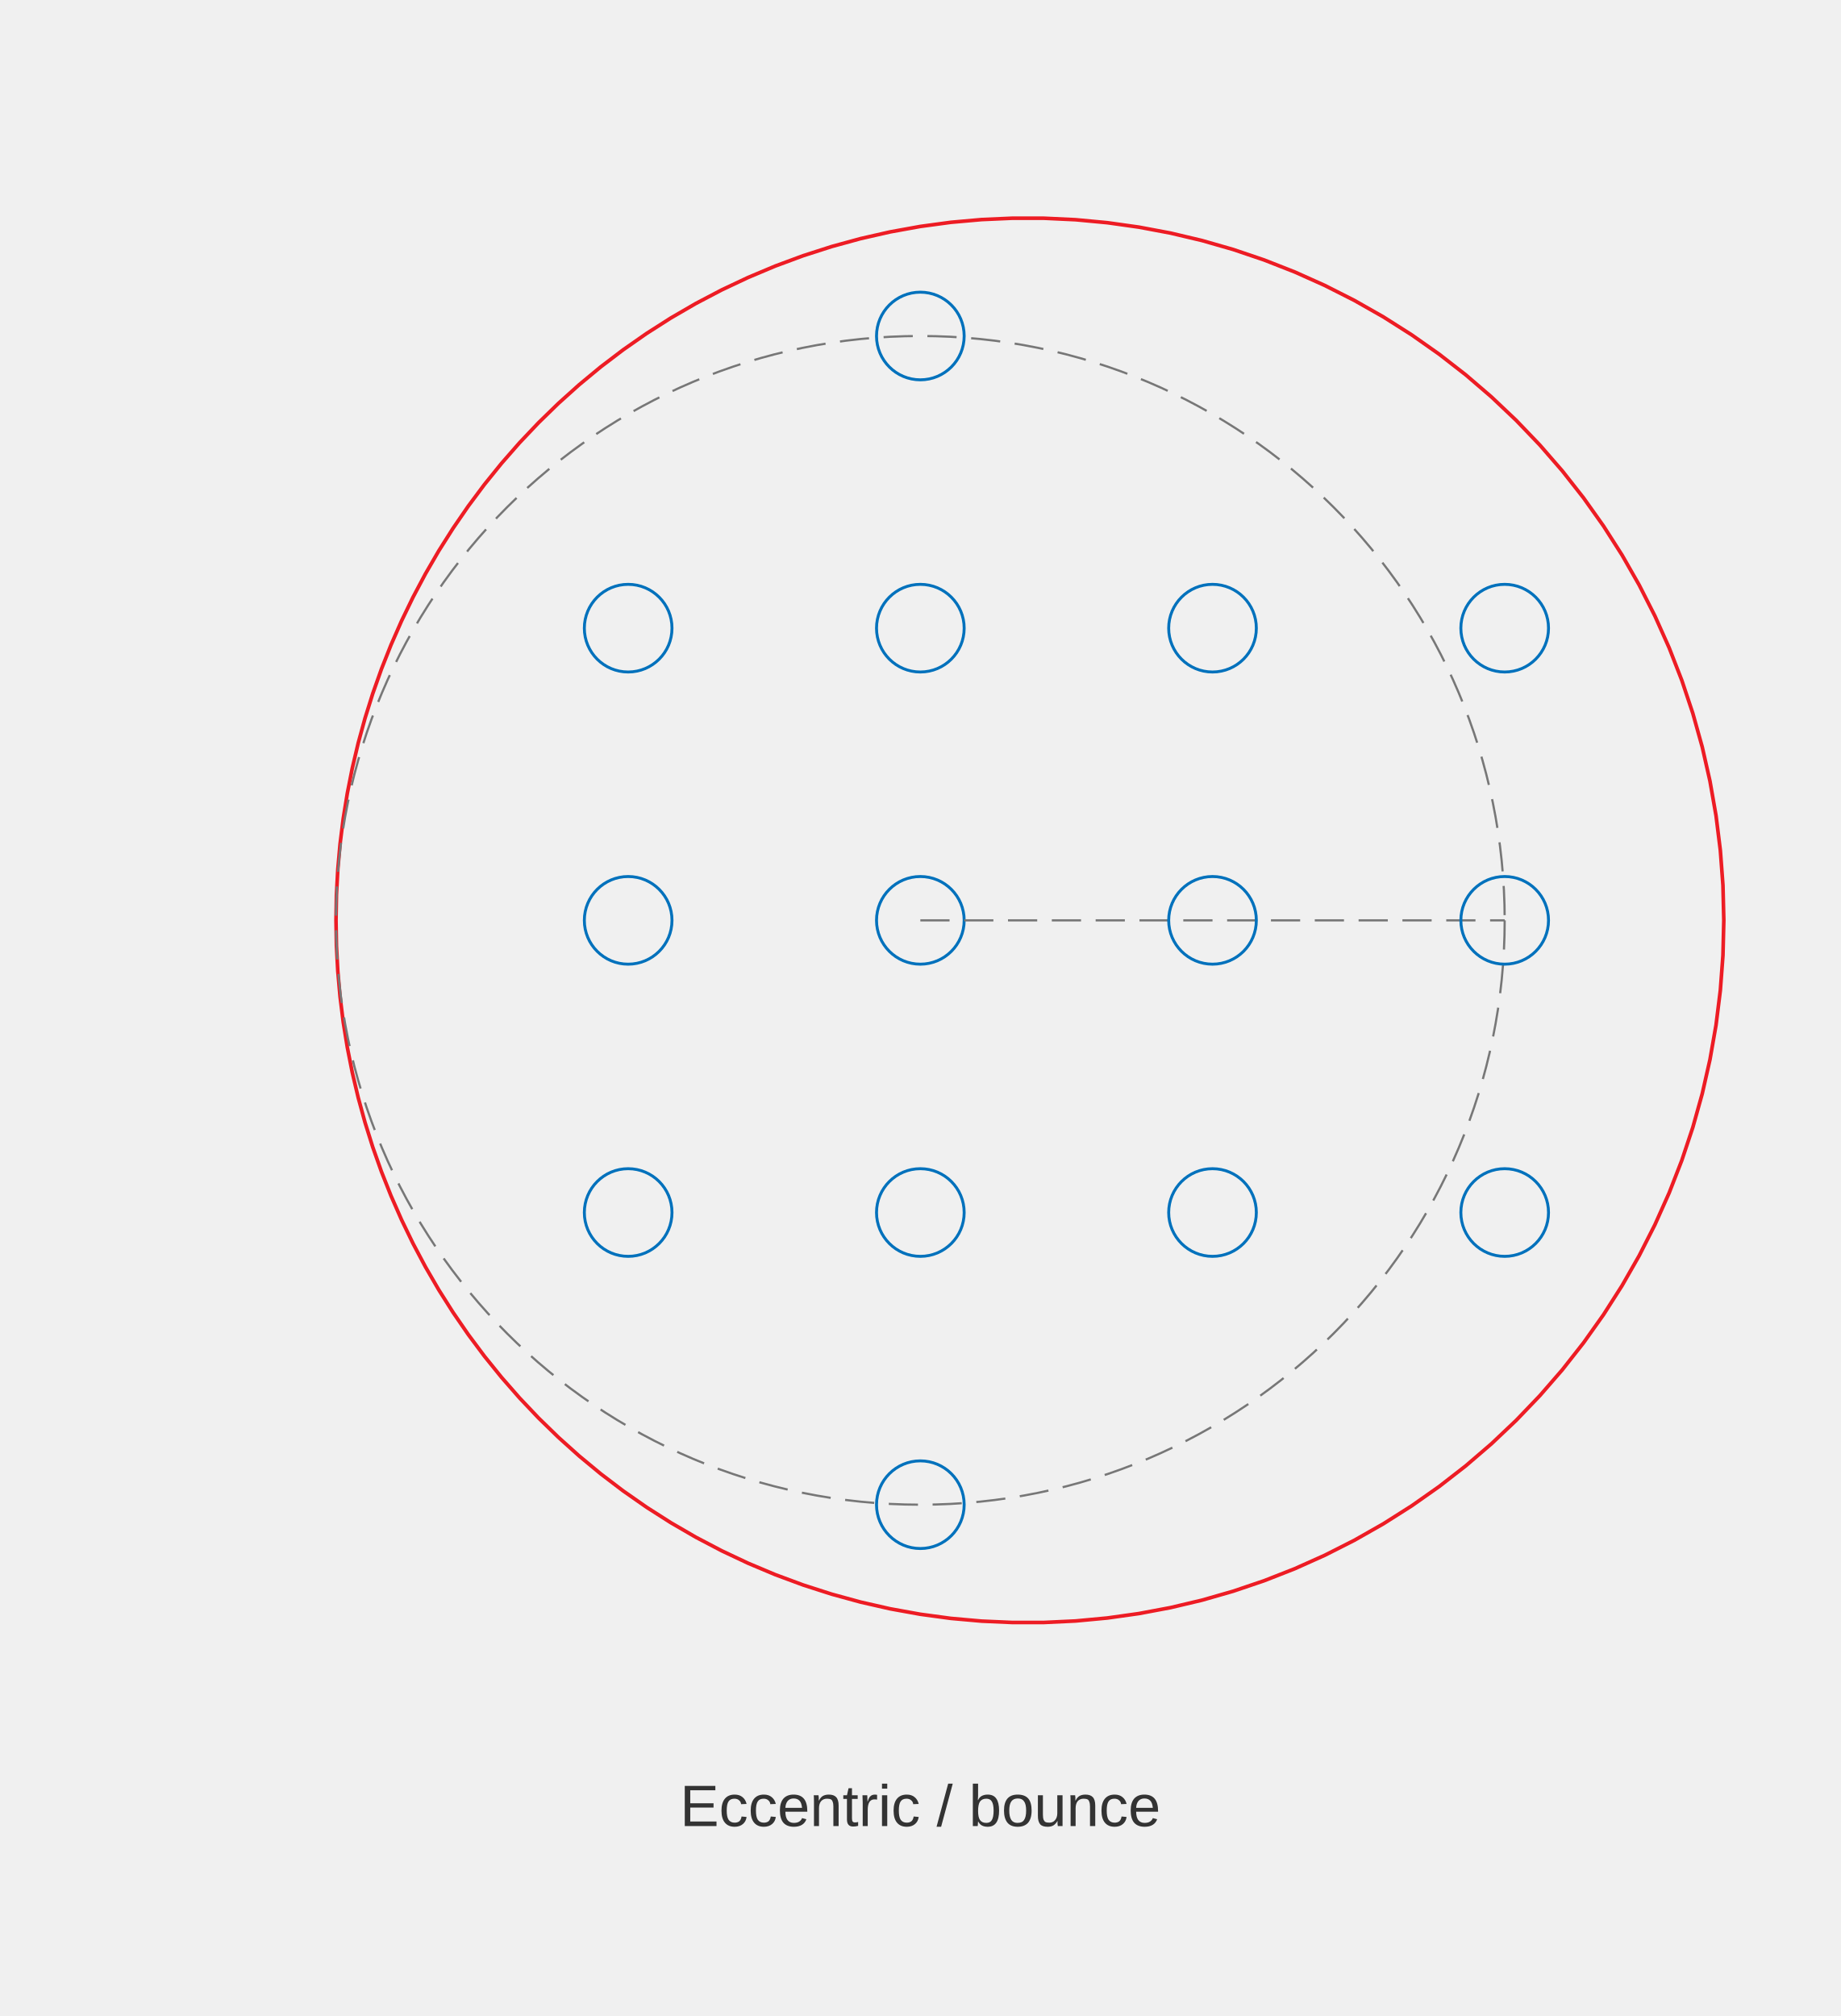
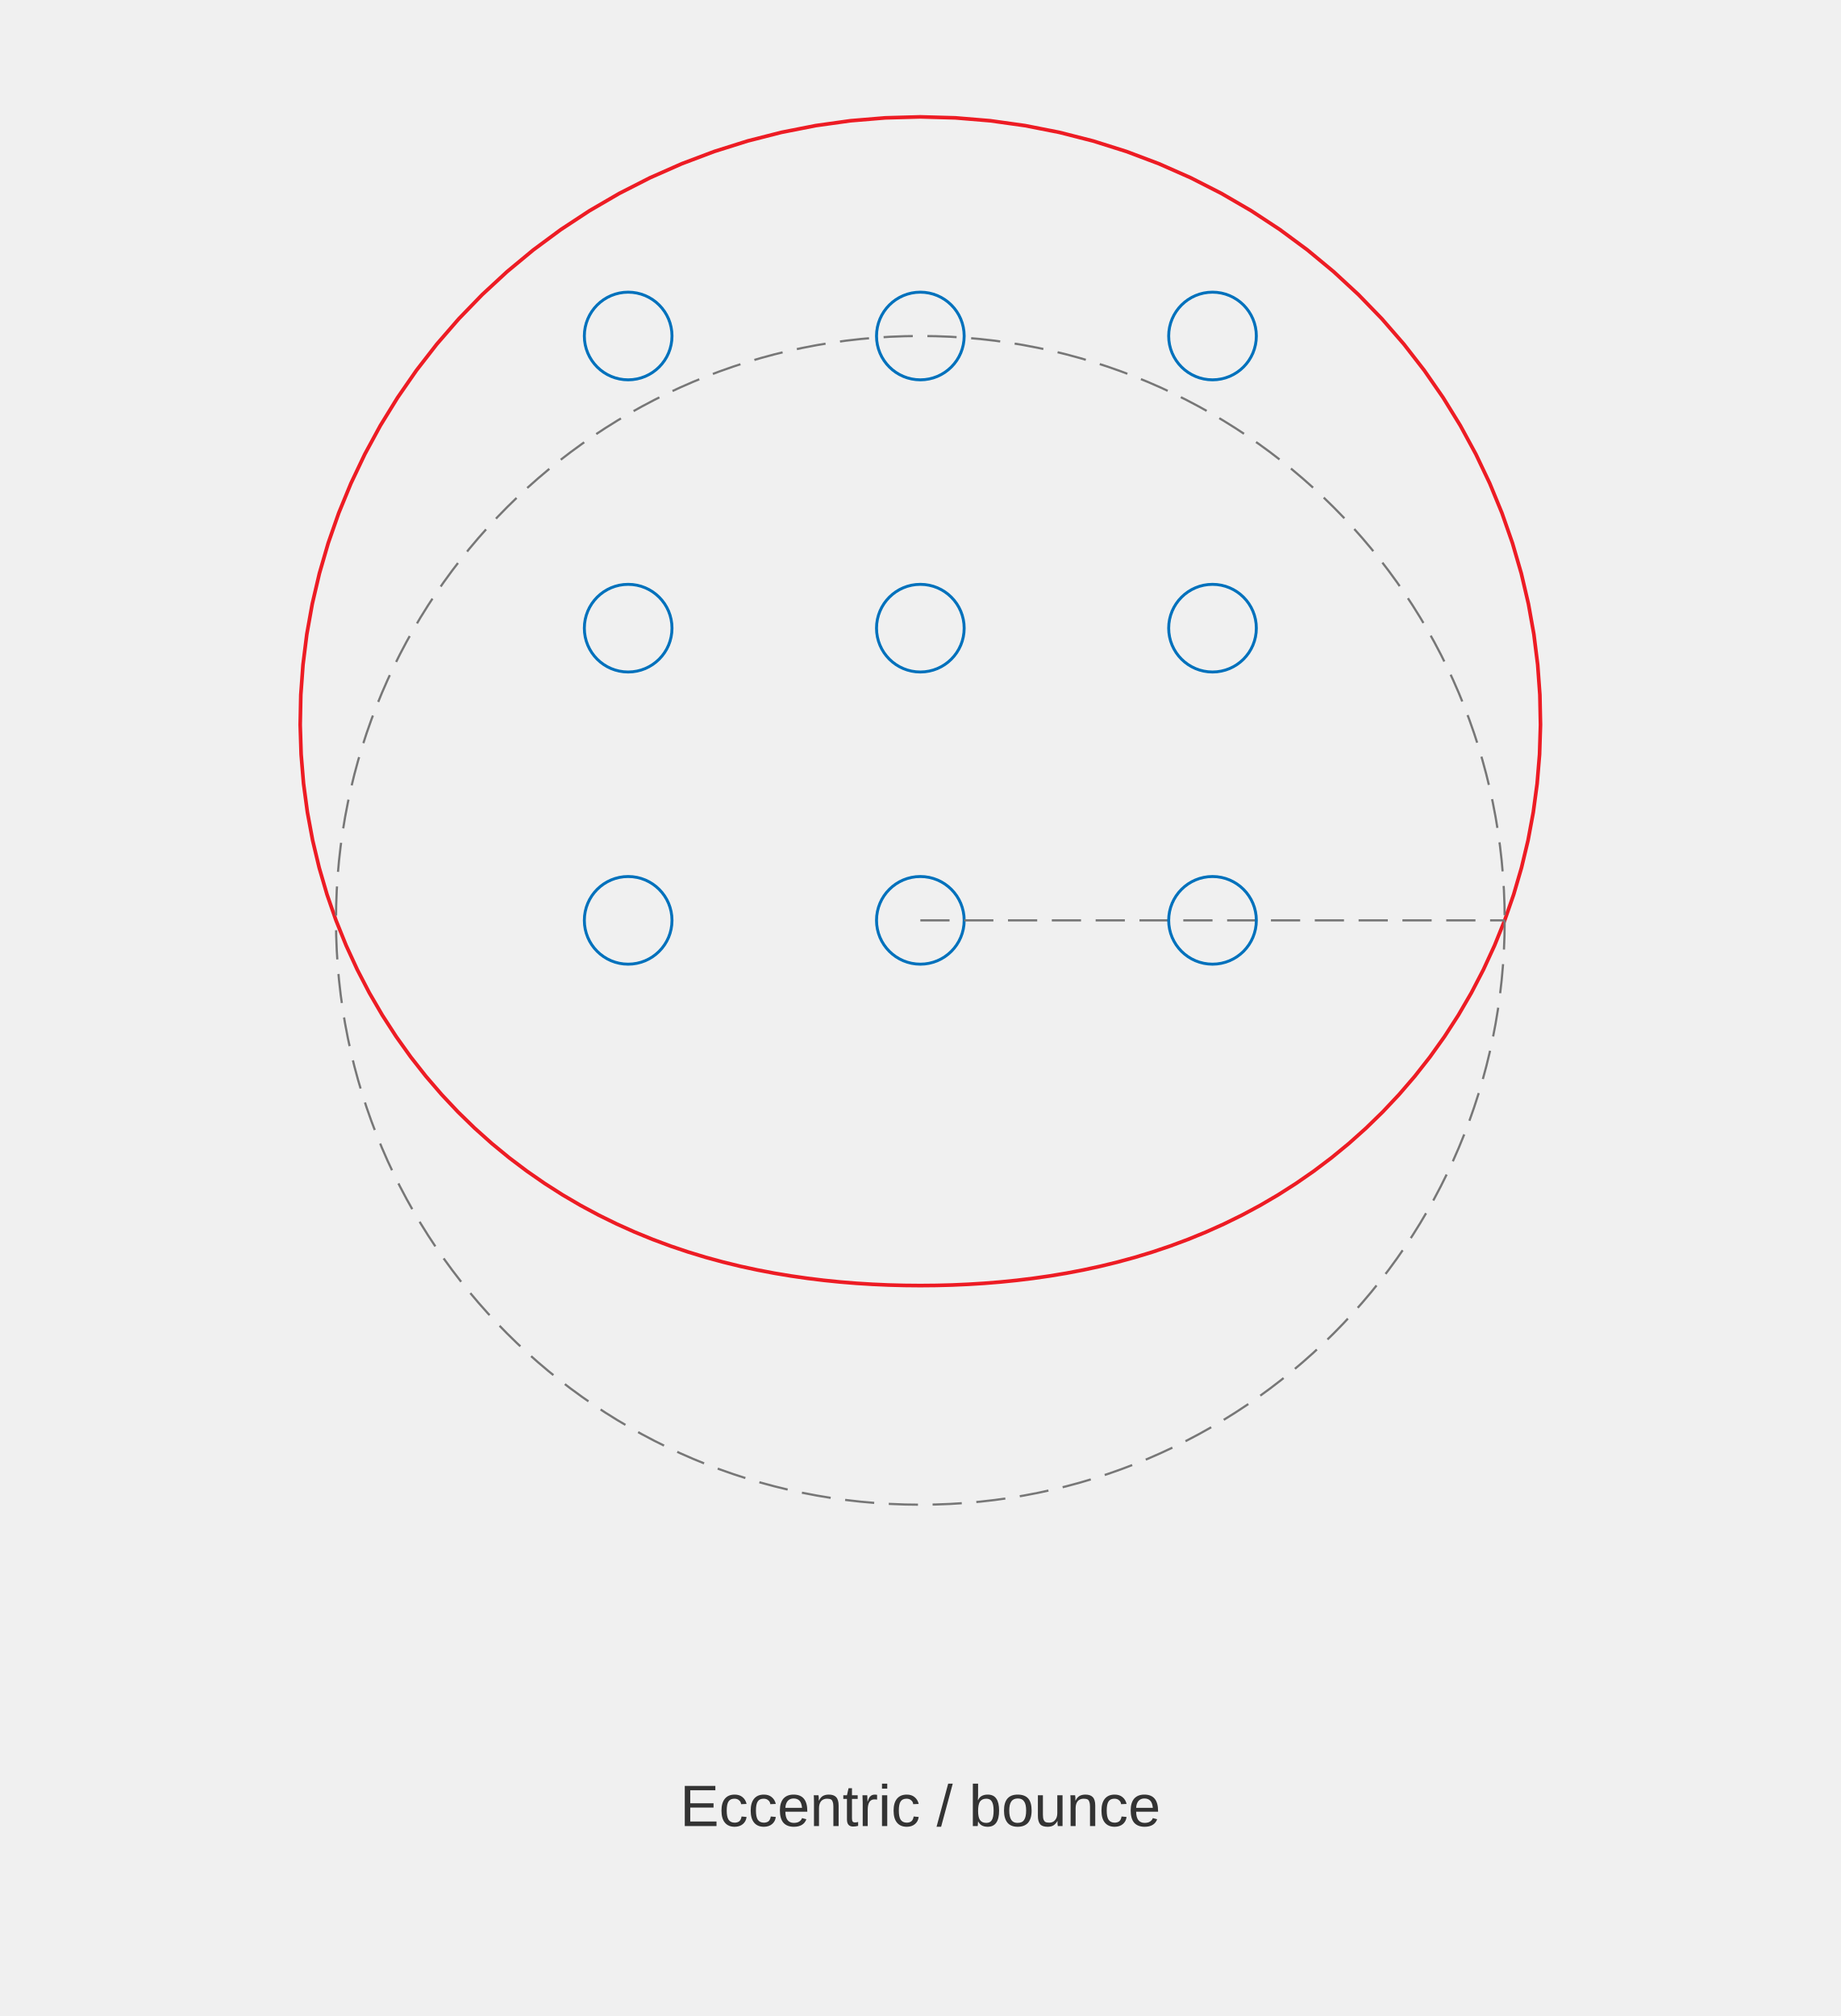
<svg xmlns="http://www.w3.org/2000/svg" version="1.1" width="126mm" height="138mm" viewBox="0 0 126 138" data-profile-key="motionsmith-ms4n" data-grid-pitch-mm="20" data-hole-diameter-mm="6">
  <defs>
    <style>
      .cut { fill: none; stroke: #ed1c24; stroke-width: 0.25; stroke-miterlimit: 10; }
      .drill { fill: none; stroke: #0071bc; stroke-width: 0.2; stroke-miterlimit: 10; }
      .score { fill: none; stroke: #777777; stroke-width: 0.15; stroke-dasharray: 2 1; }
      .label { fill: #333333; font-family: Arial, Helvetica, sans-serif; font-size: 4px; }
      .tiny { fill: #333333; font-family: Arial, Helvetica, sans-serif; font-size: 3px; }
      .paper { fill: #ffffff; stroke: none; }
    </style>
  </defs>
-   <path d="M 118 63 L 117.941 65.399 L 117.762 67.791 L 117.466 70.171 L 117.052 72.531 L 116.523 74.866 L 115.879 77.169 L 115.123 79.434 L 114.258 81.656 L 113.286 83.829 L 112.21 85.947 L 111.034 88.005 L 109.761 89.998 L 108.396 91.92 L 106.942 93.769 L 105.405 95.538 L 103.788 97.225 L 102.098 98.826 L 100.338 100.338 L 98.514 101.756 L 96.631 103.08 L 94.696 104.307 L 92.712 105.434 L 90.687 106.46 L 88.625 107.384 L 86.532 108.205 L 84.414 108.922 L 82.276 109.536 L 80.123 110.046 L 77.962 110.452 L 75.796 110.756 L 73.632 110.959 L 71.474 111.061 L 69.328 111.064 L 67.197 110.97 L 65.086 110.782 L 63 110.5 L 60.942 110.128 L 58.917 109.668 L 56.928 109.123 L 54.978 108.496 L 53.07 107.789 L 51.209 107.006 L 49.395 106.151 L 47.631 105.225 L 45.921 104.233 L 44.265 103.177 L 42.666 102.061 L 41.125 100.889 L 39.643 99.662 L 38.223 98.386 L 36.863 97.062 L 35.566 95.694 L 34.333 94.285 L 33.162 92.838 L 32.056 91.355 L 31.014 89.839 L 30.036 88.294 L 29.123 86.721 L 28.274 85.123 L 27.489 83.502 L 26.768 81.861 L 26.111 80.202 L 25.517 78.526 L 24.987 76.836 L 24.52 75.133 L 24.116 73.419 L 23.775 71.696 L 23.495 69.966 L 23.279 68.229 L 23.124 66.489 L 23.031 64.745 L 23 63 L 23.031 61.255 L 23.124 59.511 L 23.279 57.771 L 23.495 56.034 L 23.775 54.304 L 24.116 52.581 L 24.52 50.867 L 24.987 49.164 L 25.517 47.474 L 26.111 45.798 L 26.768 44.139 L 27.489 42.498 L 28.274 40.877 L 29.123 39.279 L 30.036 37.706 L 31.014 36.161 L 32.056 34.645 L 33.162 33.162 L 34.333 31.715 L 35.566 30.306 L 36.863 28.938 L 38.223 27.614 L 39.643 26.338 L 41.125 25.111 L 42.666 23.939 L 44.265 22.823 L 45.921 21.767 L 47.631 20.775 L 49.395 19.849 L 51.209 18.994 L 53.07 18.211 L 54.978 17.504 L 56.928 16.877 L 58.917 16.332 L 60.942 15.872 L 63 15.5 L 65.086 15.218 L 67.197 15.03 L 69.328 14.936 L 71.474 14.939 L 73.632 15.041 L 75.796 15.244 L 77.962 15.548 L 80.123 15.954 L 82.276 16.464 L 84.414 17.078 L 86.532 17.795 L 88.625 18.616 L 90.687 19.54 L 92.712 20.566 L 94.696 21.693 L 96.631 22.92 L 98.514 24.244 L 100.338 25.662 L 102.098 27.174 L 103.788 28.775 L 105.405 30.462 L 106.942 32.231 L 108.396 34.08 L 109.761 36.002 L 111.034 37.995 L 112.21 40.053 L 113.286 42.171 L 114.258 44.344 L 115.123 46.566 L 115.879 48.831 L 116.523 51.134 L 117.052 53.469 L 117.466 55.829 L 117.762 58.209 L 117.941 60.601 Z" class="cut cam-outline" data-cam-key="eccentric" data-base-radius-mm="40" data-eccentricity-mm="15" />
+   <path d="M 63 8 L 65.398 8.067 L 67.789 8.266 L 70.162 8.598 L 72.511 9.06 L 74.827 9.651 L 77.103 10.368 L 79.33 11.208 L 81.502 12.167 L 83.611 13.242 L 85.65 14.427 L 87.614 15.718 L 89.495 17.109 L 91.289 18.595 L 92.991 20.169 L 94.595 21.825 L 96.098 23.556 L 97.495 25.355 L 98.784 27.216 L 99.963 29.13 L 101.028 31.091 L 101.979 33.091 L 102.814 35.122 L 103.533 37.178 L 104.136 39.25 L 104.624 41.332 L 104.998 43.416 L 105.258 45.496 L 105.409 47.565 L 105.451 49.615 L 105.387 51.642 L 105.221 53.64 L 104.957 55.602 L 104.599 57.523 L 104.15 59.4 L 103.616 61.227 L 103 63 L 102.308 64.716 L 101.545 66.372 L 100.717 67.965 L 99.827 69.494 L 98.882 70.955 L 97.887 72.348 L 96.847 73.672 L 95.767 74.926 L 94.652 76.111 L 93.507 77.226 L 92.337 78.272 L 91.146 79.25 L 89.938 80.162 L 88.718 81.008 L 87.49 81.792 L 86.256 82.514 L 85.02 83.177 L 83.784 83.784 L 82.552 84.337 L 81.325 84.839 L 80.106 85.293 L 78.895 85.701 L 77.695 86.066 L 76.505 86.391 L 75.326 86.679 L 74.159 86.931 L 73.004 87.152 L 71.86 87.342 L 70.726 87.505 L 69.603 87.642 L 68.488 87.755 L 67.381 87.845 L 66.28 87.913 L 65.184 87.962 L 64.091 87.99 L 63 88 L 61.909 87.99 L 60.816 87.962 L 59.72 87.913 L 58.619 87.845 L 57.512 87.755 L 56.397 87.642 L 55.274 87.505 L 54.14 87.342 L 52.996 87.152 L 51.841 86.931 L 50.674 86.679 L 49.495 86.391 L 48.305 86.066 L 47.105 85.701 L 45.894 85.293 L 44.675 84.839 L 43.448 84.337 L 42.216 83.784 L 40.98 83.177 L 39.744 82.514 L 38.51 81.792 L 37.282 81.008 L 36.062 80.162 L 34.854 79.25 L 33.663 78.272 L 32.493 77.226 L 31.348 76.111 L 30.233 74.926 L 29.153 73.672 L 28.113 72.348 L 27.118 70.955 L 26.173 69.494 L 25.283 67.965 L 24.455 66.372 L 23.692 64.716 L 23 63 L 22.384 61.227 L 21.85 59.4 L 21.401 57.523 L 21.043 55.602 L 20.779 53.64 L 20.613 51.642 L 20.549 49.615 L 20.591 47.565 L 20.742 45.496 L 21.002 43.416 L 21.376 41.332 L 21.864 39.25 L 22.467 37.178 L 23.186 35.122 L 24.021 33.091 L 24.972 31.091 L 26.037 29.13 L 27.216 27.216 L 28.505 25.355 L 29.902 23.556 L 31.405 21.825 L 33.009 20.169 L 34.711 18.595 L 36.505 17.109 L 38.386 15.718 L 40.35 14.427 L 42.389 13.242 L 44.498 12.167 L 46.67 11.208 L 48.897 10.368 L 51.173 9.651 L 53.489 9.06 L 55.838 8.598 L 58.211 8.266 L 60.602 8.067 Z" class="cut cam-outline" data-cam-key="eccentric" data-base-radius-mm="40" data-eccentricity-mm="15" data-cam-lobes="1" data-profile-harmonic="0" data-rise-deg="90" data-high-dwell-deg="60" data-return-deg="90" data-physical-cam-preset="eccentric" data-profile-source="automataii.domain.mechanisms.cam.profile.build_pear_cam_profile_from_params" data-profile-sample-count="144" />
  <circle cx="63" cy="63" r="3" class="drill axle-hole" data-hole-role="axle" data-hole-diameter-mm="6" />
  <line x1="63" y1="63" x2="103" y2="63" class="score cam-base-radius" />
  <circle cx="63" cy="63" r="40" class="score cam-base-circle" />
  <circle cx="63" cy="43" r="3" class="drill linkage-hole bracket-hole crank-hole handle-hole" data-hole-role="linkage-bracket-crank-handle" data-attachment-kinds="linkage bracket crank handle" data-hole-diameter-mm="6" data-hole-index="0" data-hole-x-offset-mm="0" data-hole-y-offset-mm="-20" />
  <circle cx="43" cy="63" r="3" class="drill linkage-hole bracket-hole crank-hole handle-hole" data-hole-role="linkage-bracket-crank-handle" data-attachment-kinds="linkage bracket crank handle" data-hole-diameter-mm="6" data-hole-index="1" data-hole-x-offset-mm="-20" data-hole-y-offset-mm="0" />
  <circle cx="83" cy="63" r="3" class="drill linkage-hole bracket-hole crank-hole handle-hole" data-hole-role="linkage-bracket-crank-handle" data-attachment-kinds="linkage bracket crank handle" data-hole-diameter-mm="6" data-hole-index="2" data-hole-x-offset-mm="20" data-hole-y-offset-mm="0" />
-   <circle cx="63" cy="83" r="3" class="drill linkage-hole bracket-hole crank-hole handle-hole" data-hole-role="linkage-bracket-crank-handle" data-attachment-kinds="linkage bracket crank handle" data-hole-diameter-mm="6" data-hole-index="3" data-hole-x-offset-mm="0" data-hole-y-offset-mm="20" />
-   <circle cx="43" cy="43" r="3" class="drill linkage-hole bracket-hole crank-hole handle-hole" data-hole-role="linkage-bracket-crank-handle" data-attachment-kinds="linkage bracket crank handle" data-hole-diameter-mm="6" data-hole-index="4" data-hole-x-offset-mm="-20" data-hole-y-offset-mm="-20" />
-   <circle cx="83" cy="43" r="3" class="drill linkage-hole bracket-hole crank-hole handle-hole" data-hole-role="linkage-bracket-crank-handle" data-attachment-kinds="linkage bracket crank handle" data-hole-diameter-mm="6" data-hole-index="5" data-hole-x-offset-mm="20" data-hole-y-offset-mm="-20" />
-   <circle cx="43" cy="83" r="3" class="drill linkage-hole bracket-hole crank-hole handle-hole" data-hole-role="linkage-bracket-crank-handle" data-attachment-kinds="linkage bracket crank handle" data-hole-diameter-mm="6" data-hole-index="6" data-hole-x-offset-mm="-20" data-hole-y-offset-mm="20" />
-   <circle cx="83" cy="83" r="3" class="drill linkage-hole bracket-hole crank-hole handle-hole" data-hole-role="linkage-bracket-crank-handle" data-attachment-kinds="linkage bracket crank handle" data-hole-diameter-mm="6" data-hole-index="7" data-hole-x-offset-mm="20" data-hole-y-offset-mm="20" />
-   <circle cx="63" cy="23" r="3" class="drill linkage-hole bracket-hole crank-hole handle-hole" data-hole-role="linkage-bracket-crank-handle" data-attachment-kinds="linkage bracket crank handle" data-hole-diameter-mm="6" data-hole-index="8" data-hole-x-offset-mm="0" data-hole-y-offset-mm="-40" />
-   <circle cx="103" cy="63" r="3" class="drill linkage-hole bracket-hole crank-hole handle-hole" data-hole-role="linkage-bracket-crank-handle" data-attachment-kinds="linkage bracket crank handle" data-hole-diameter-mm="6" data-hole-index="9" data-hole-x-offset-mm="40" data-hole-y-offset-mm="0" />
-   <circle cx="63" cy="103" r="3" class="drill linkage-hole bracket-hole crank-hole handle-hole" data-hole-role="linkage-bracket-crank-handle" data-attachment-kinds="linkage bracket crank handle" data-hole-diameter-mm="6" data-hole-index="10" data-hole-x-offset-mm="0" data-hole-y-offset-mm="40" />
-   <circle cx="103" cy="43" r="3" class="drill linkage-hole bracket-hole crank-hole handle-hole" data-hole-role="linkage-bracket-crank-handle" data-attachment-kinds="linkage bracket crank handle" data-hole-diameter-mm="6" data-hole-index="11" data-hole-x-offset-mm="40" data-hole-y-offset-mm="-20" />
-   <circle cx="103" cy="83" r="3" class="drill linkage-hole bracket-hole crank-hole handle-hole" data-hole-role="linkage-bracket-crank-handle" data-attachment-kinds="linkage bracket crank handle" data-hole-diameter-mm="6" data-hole-index="12" data-hole-x-offset-mm="40" data-hole-y-offset-mm="20" />
+   <circle cx="43" cy="43" r="3" class="drill linkage-hole bracket-hole crank-hole handle-hole" data-hole-role="linkage-bracket-crank-handle" data-attachment-kinds="linkage bracket crank handle" data-hole-diameter-mm="6" data-hole-index="3" data-hole-x-offset-mm="-20" data-hole-y-offset-mm="-20" />
+   <circle cx="83" cy="43" r="3" class="drill linkage-hole bracket-hole crank-hole handle-hole" data-hole-role="linkage-bracket-crank-handle" data-attachment-kinds="linkage bracket crank handle" data-hole-diameter-mm="6" data-hole-index="4" data-hole-x-offset-mm="20" data-hole-y-offset-mm="-20" />
+   <circle cx="63" cy="23" r="3" class="drill linkage-hole bracket-hole crank-hole handle-hole" data-hole-role="linkage-bracket-crank-handle" data-attachment-kinds="linkage bracket crank handle" data-hole-diameter-mm="6" data-hole-index="5" data-hole-x-offset-mm="0" data-hole-y-offset-mm="-40" />
+   <circle cx="43" cy="23" r="3" class="drill linkage-hole bracket-hole crank-hole handle-hole" data-hole-role="linkage-bracket-crank-handle" data-attachment-kinds="linkage bracket crank handle" data-hole-diameter-mm="6" data-hole-index="6" data-hole-x-offset-mm="-20" data-hole-y-offset-mm="-40" />
+   <circle cx="83" cy="23" r="3" class="drill linkage-hole bracket-hole crank-hole handle-hole" data-hole-role="linkage-bracket-crank-handle" data-attachment-kinds="linkage bracket crank handle" data-hole-diameter-mm="6" data-hole-index="7" data-hole-x-offset-mm="20" data-hole-y-offset-mm="-40" />
  <text x="63" y="125" class="label" text-anchor="middle">Eccentric / bounce</text>
</svg>
